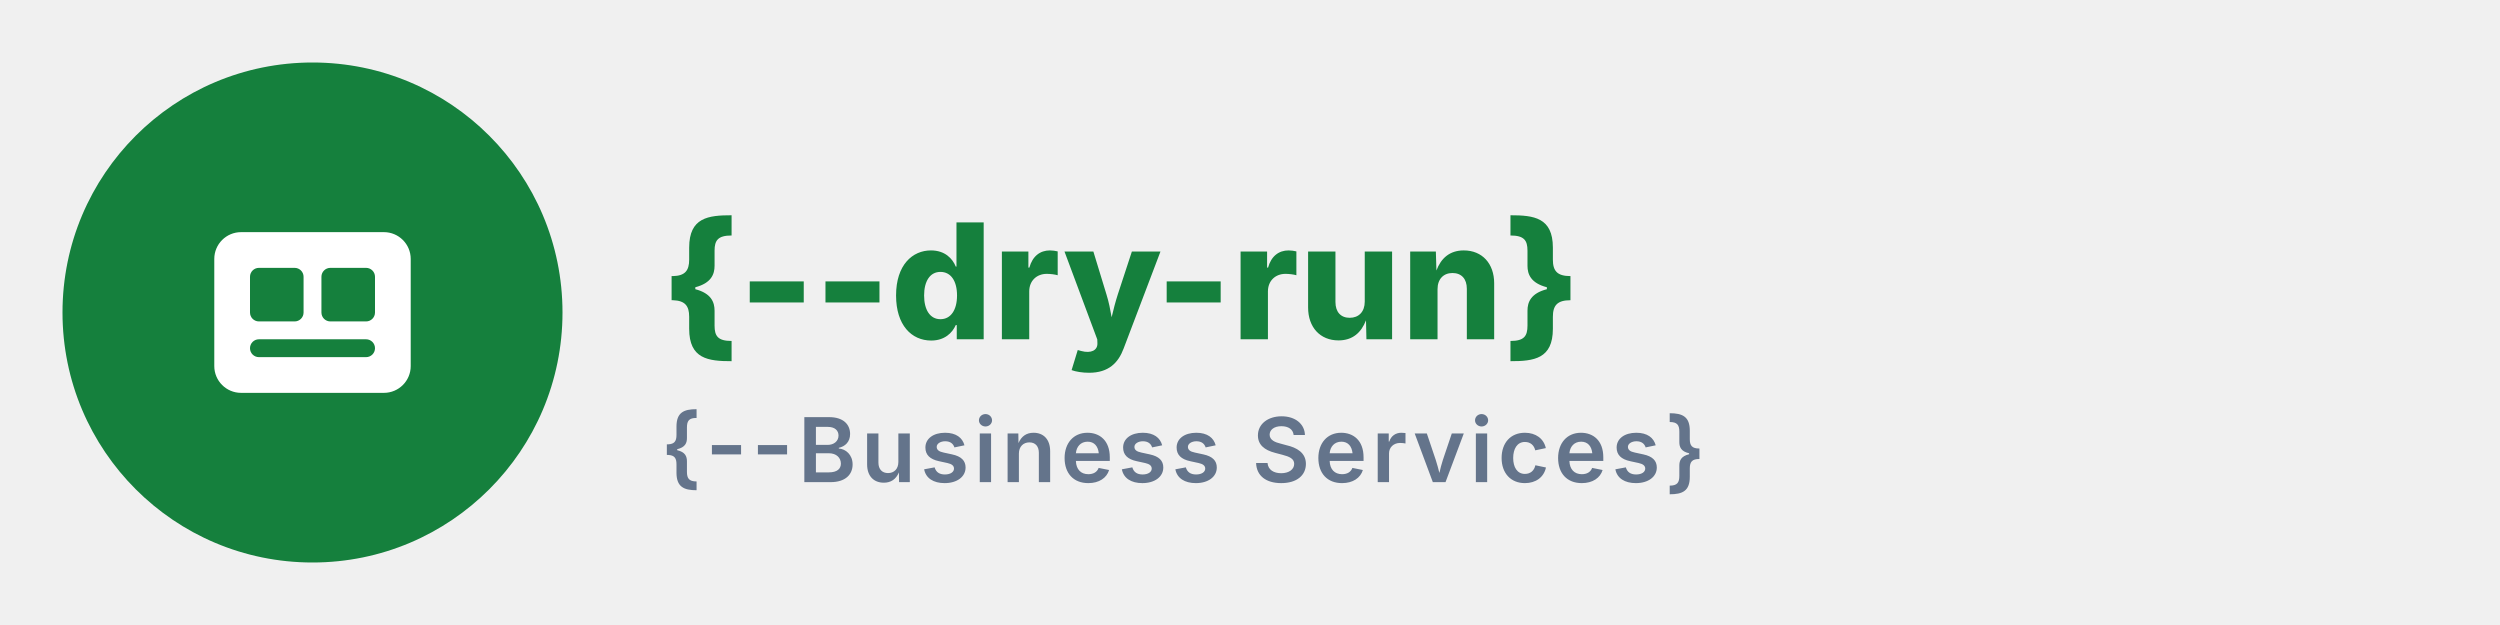
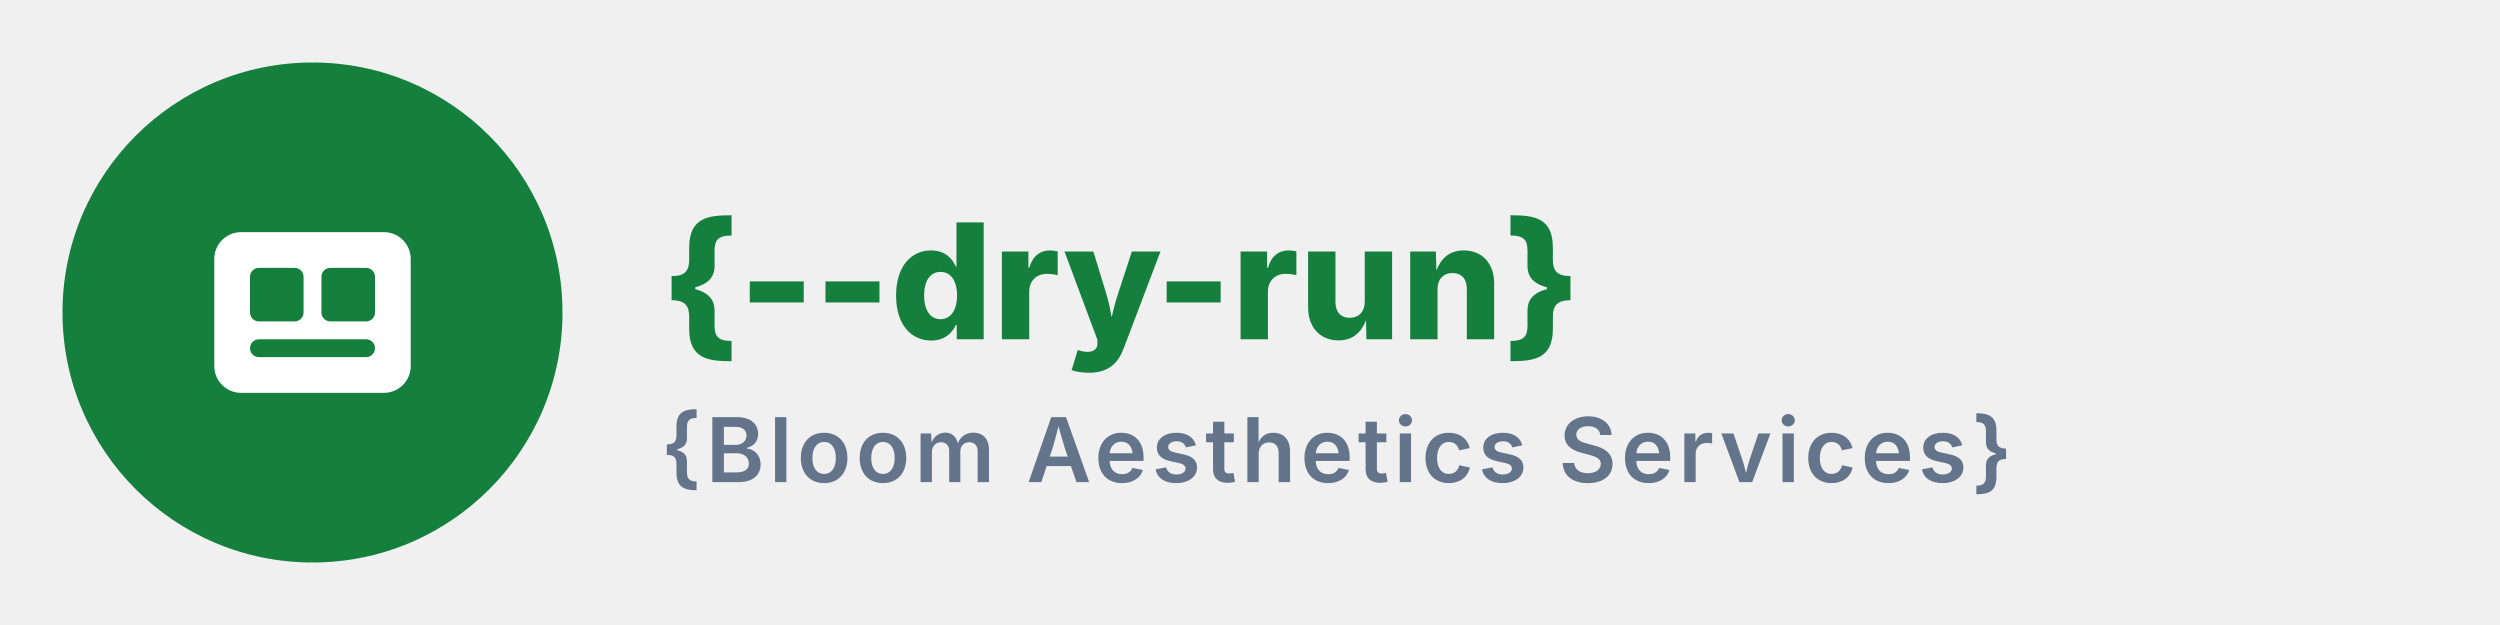
<svg xmlns="http://www.w3.org/2000/svg" viewBox="0 0 280 70" role="img" aria-label="{--dry-run}">
  <circle cx="35" cy="35" r="28" fill="#15803d" />
  <rect x="24" y="26" width="22" height="18" rx="3" fill="white" />
  <rect x="28" y="30" width="6" height="6" rx="1" fill="#15803d" />
  <rect x="36" y="30" width="6" height="6" rx="1" fill="#15803d" />
  <rect x="28" y="38" width="14" height="2" rx="1" fill="#15803d" />
  <text x="74" y="38" font-family="-apple-system,BlinkMacSystemFont,Segoe UI,sans-serif" font-size="18" font-weight="800" fill="#15803d">{--dry-run}</text>
-   <text x="74" y="54" font-family="-apple-system,BlinkMacSystemFont,Segoe UI,sans-serif" font-size="10" font-weight="600" fill="#64748b" letter-spacing="0.5">{--Business Services}</text>
+   <text x="74" y="54" font-family="-apple-system,BlinkMacSystemFont,Segoe UI,sans-serif" font-size="10" font-weight="600" fill="#64748b" letter-spacing="0.5">{Bloom Aesthetics Services}</text>
</svg>
